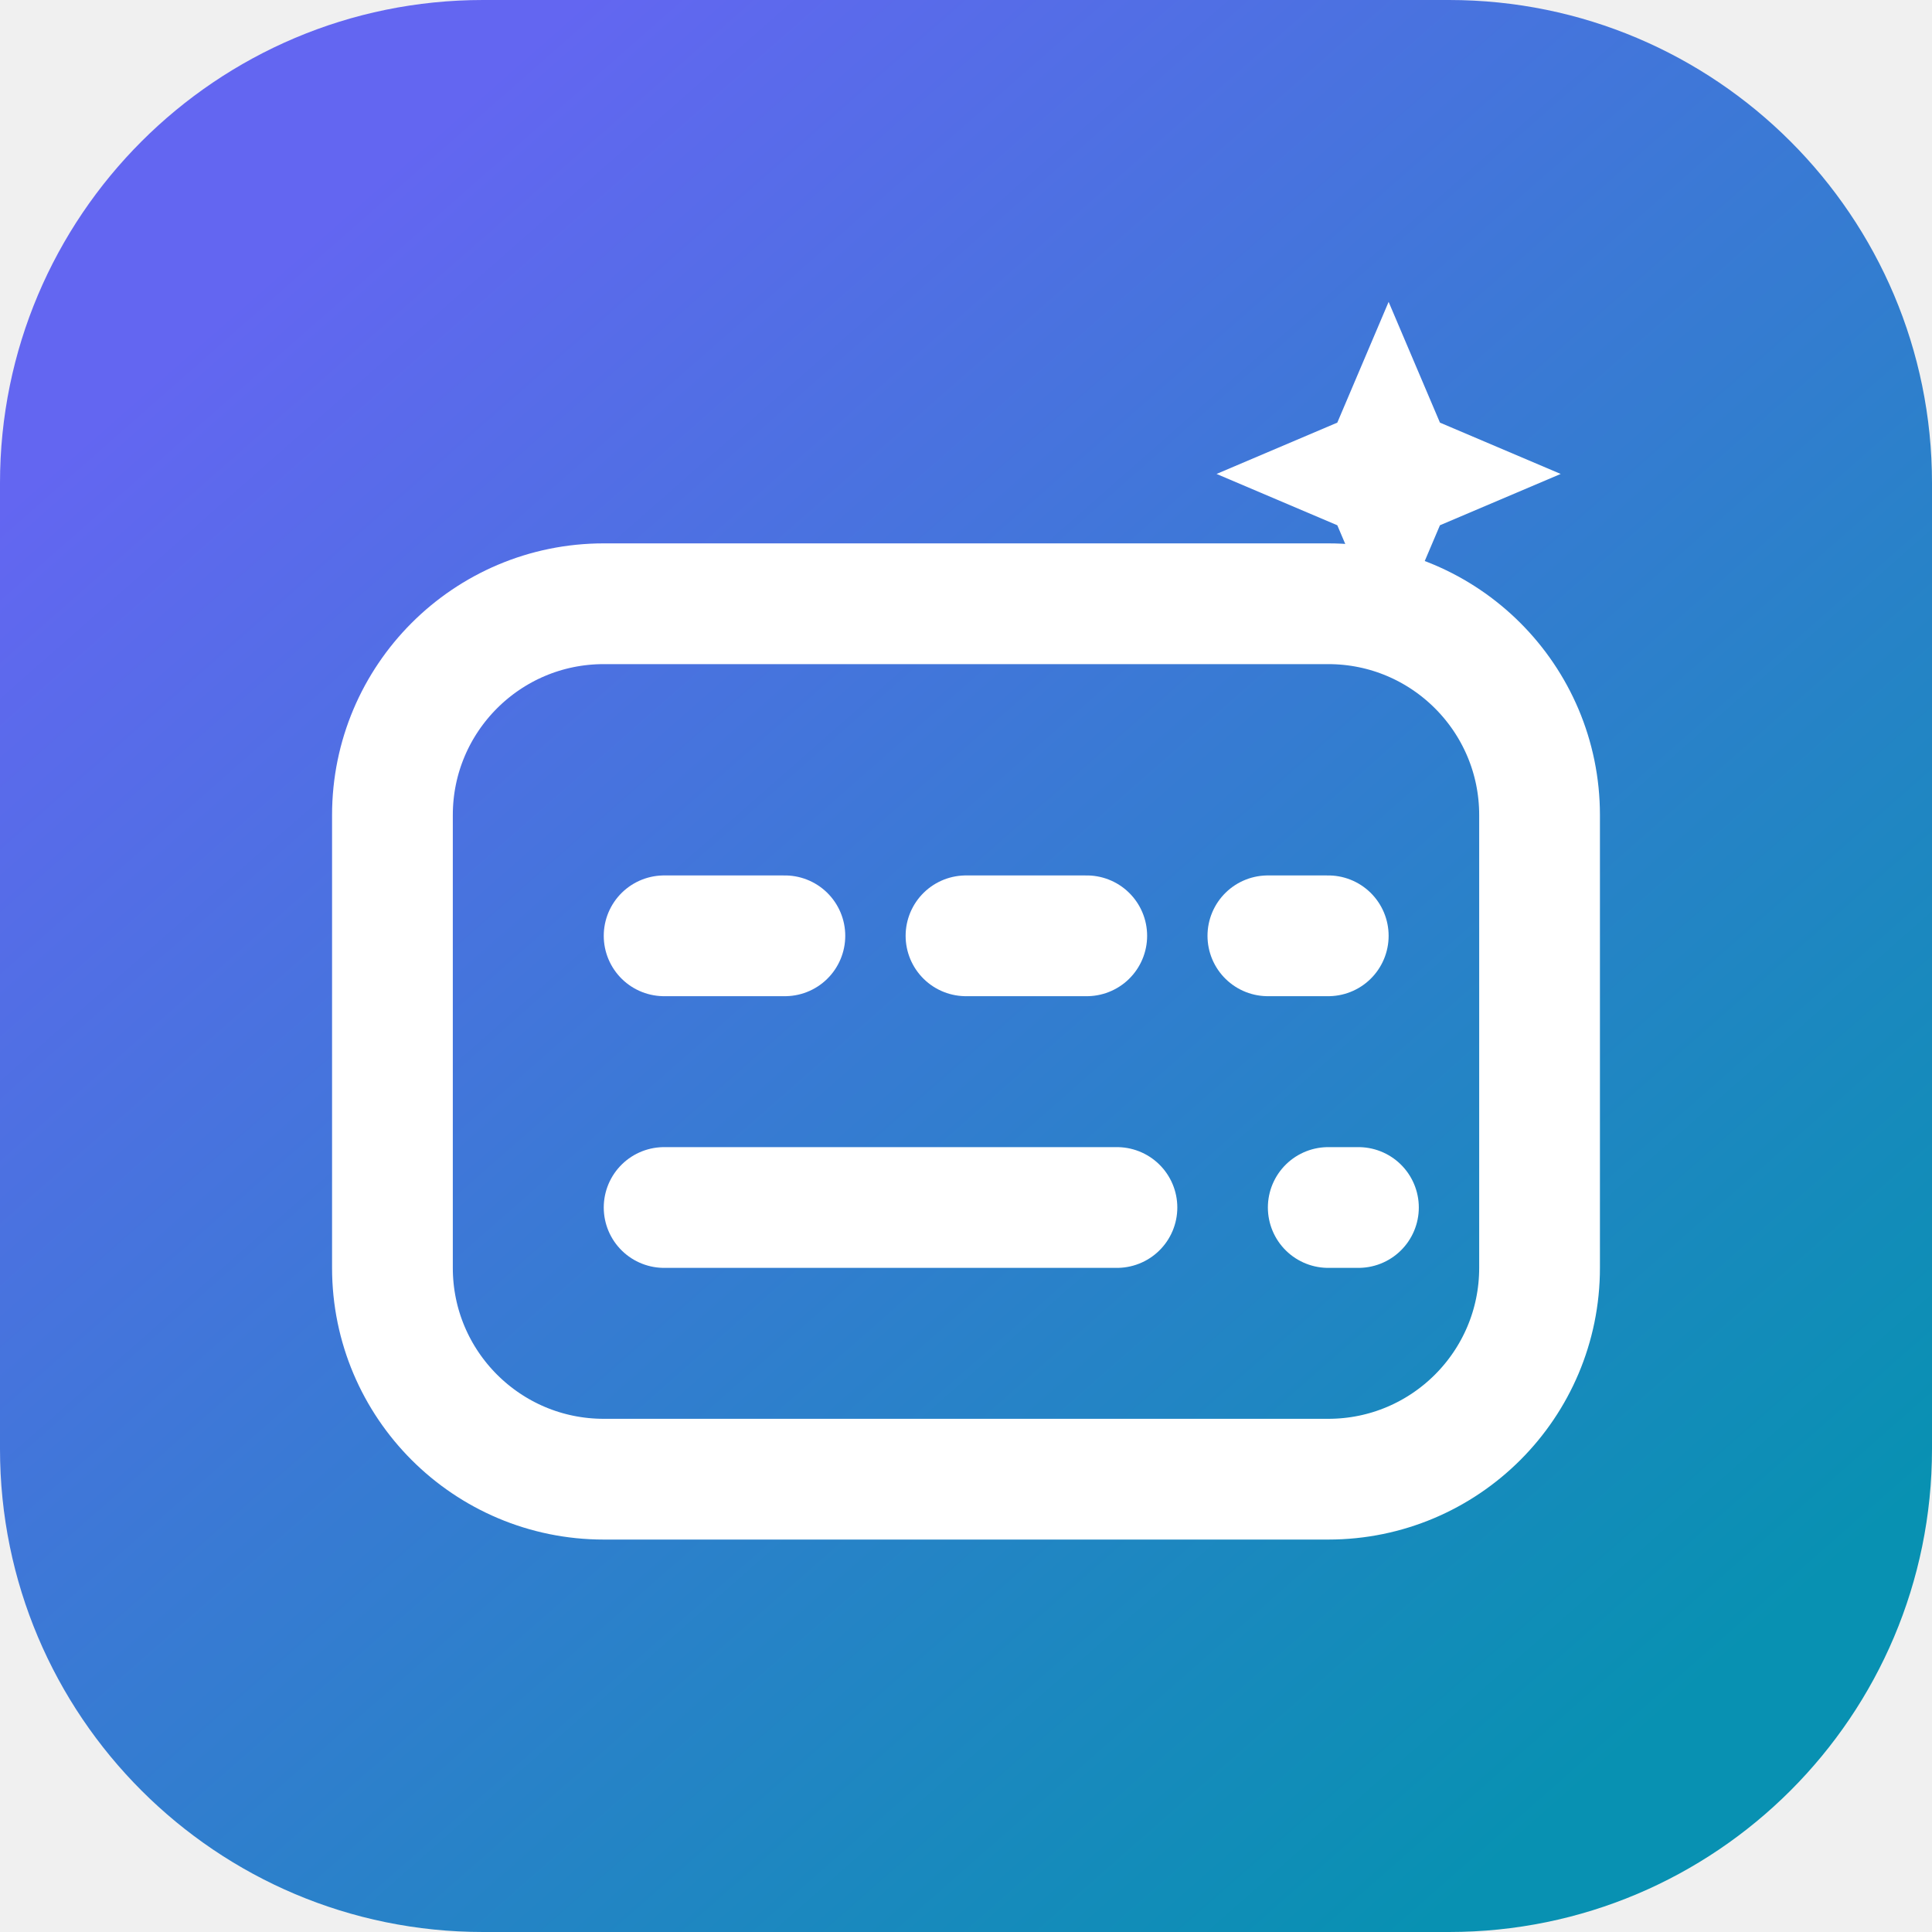
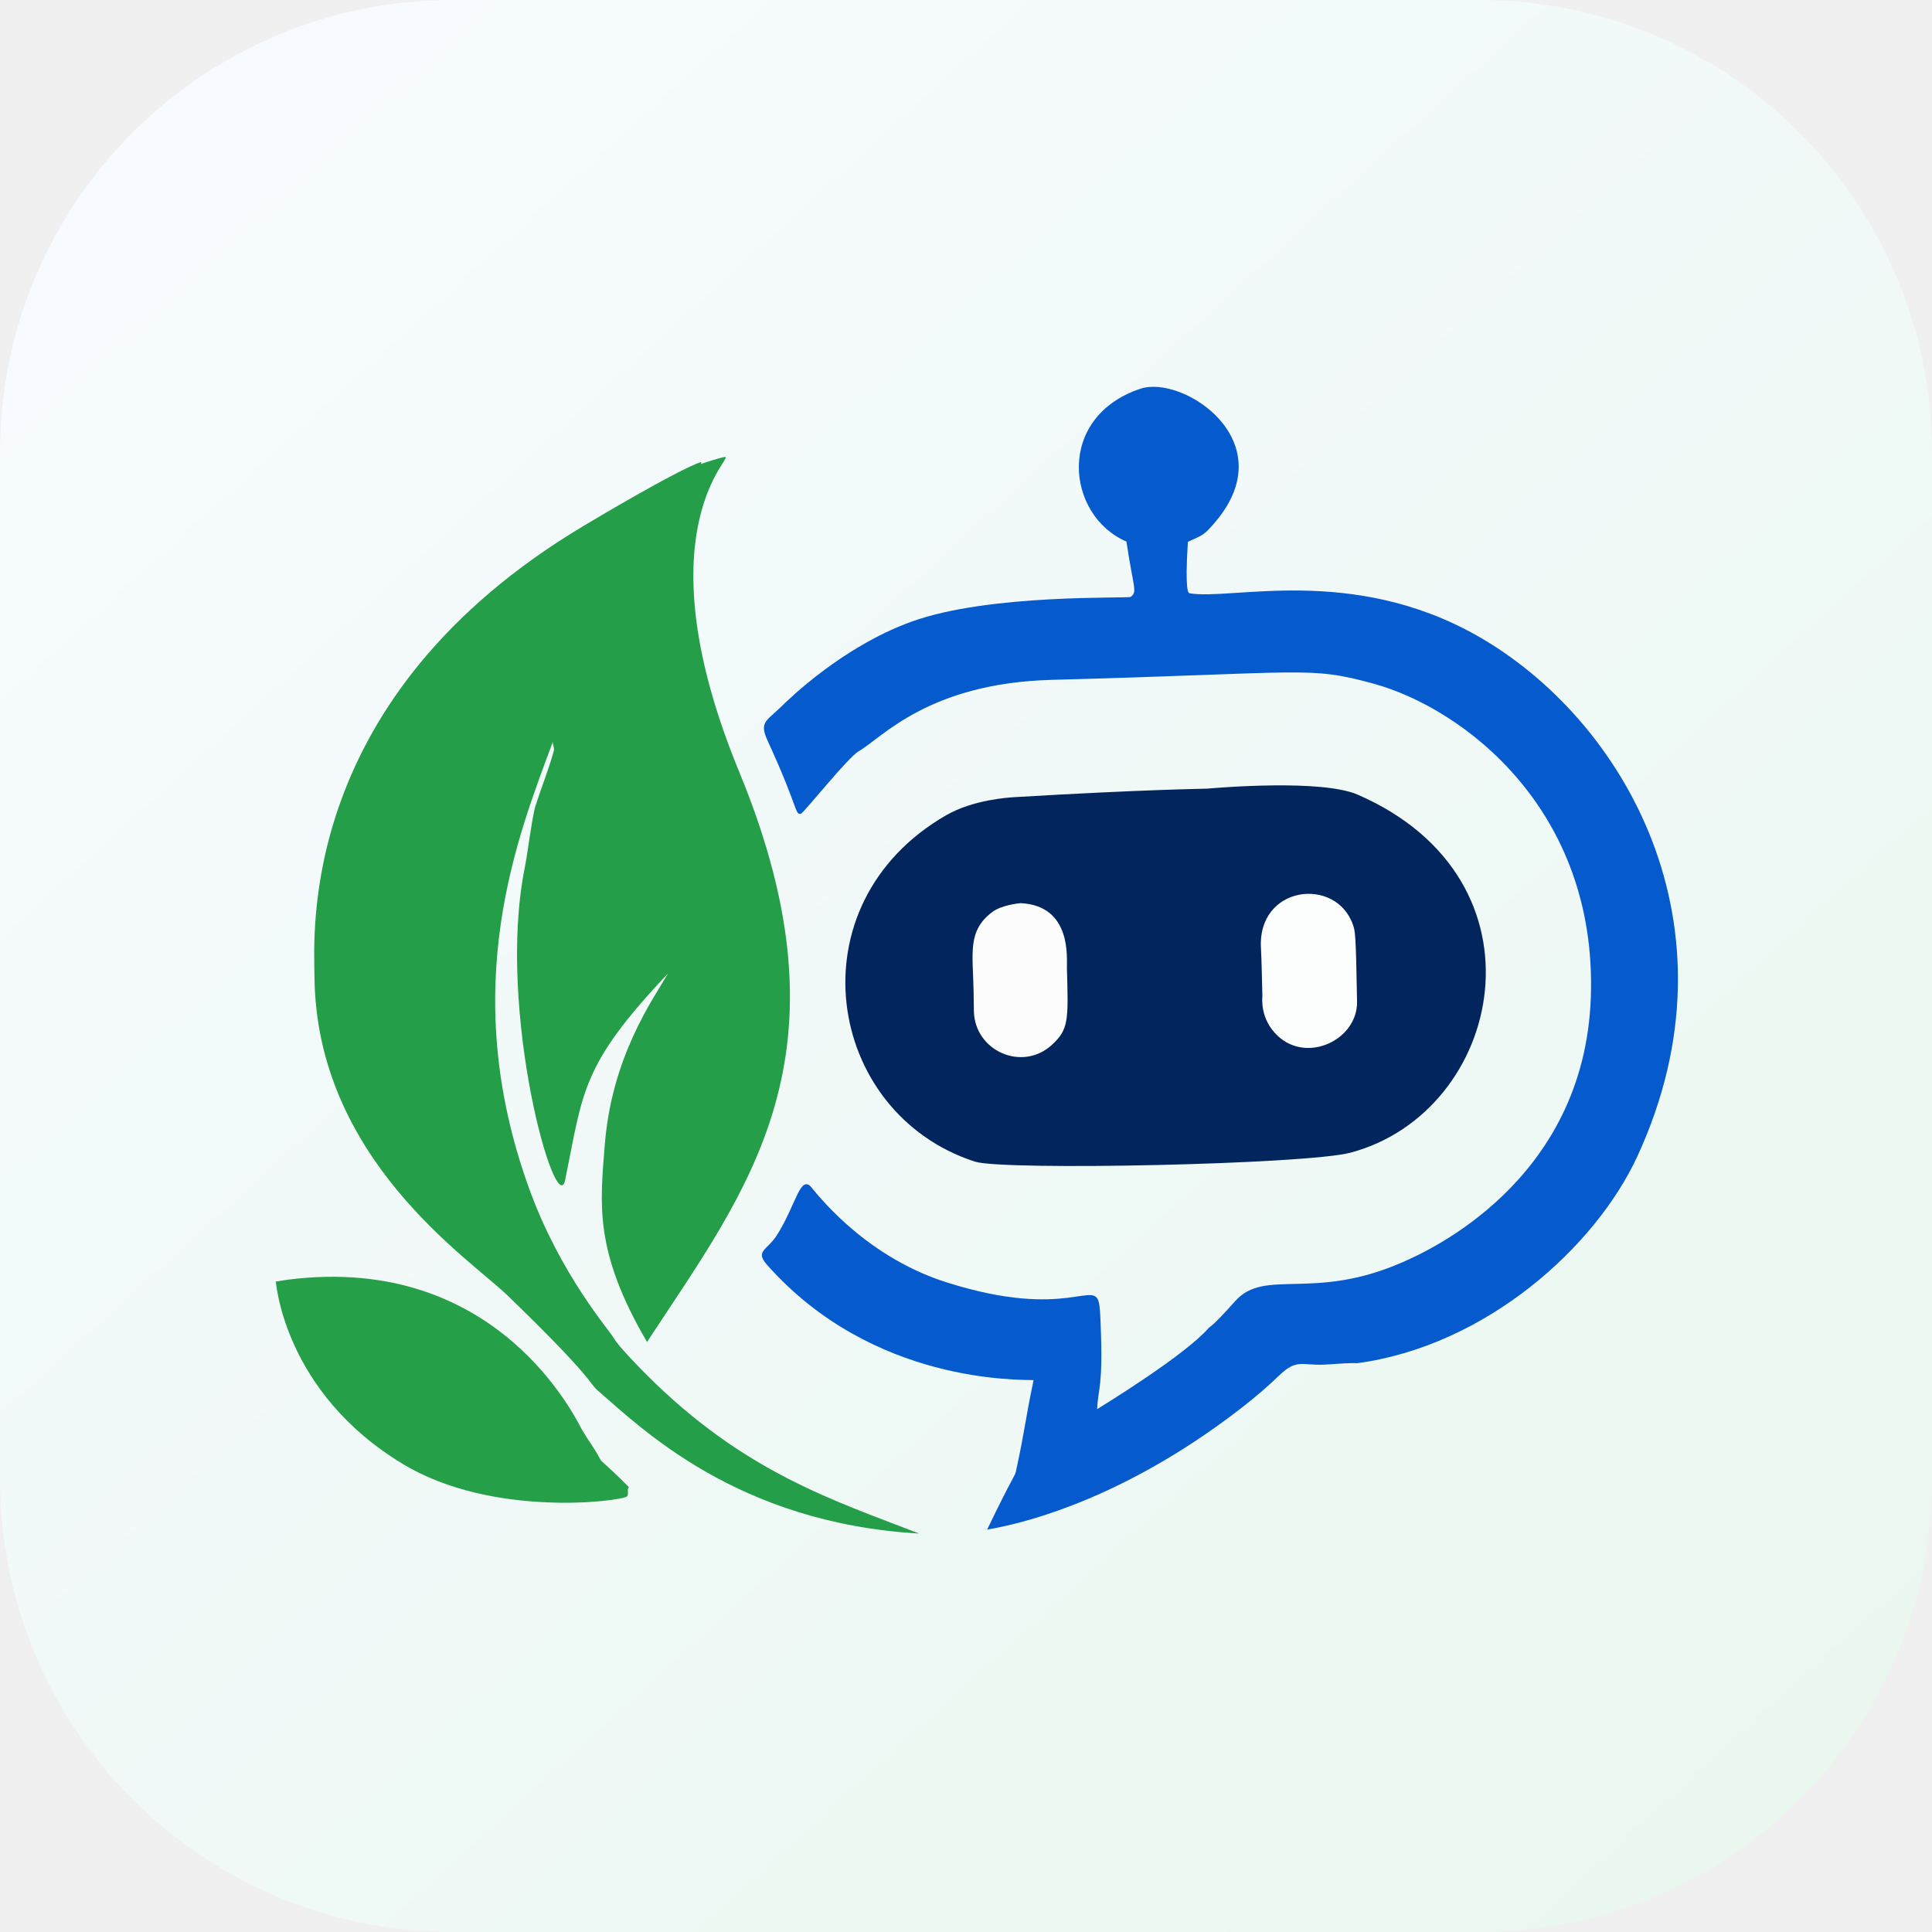
- <svg xmlns="http://www.w3.org/2000/svg" viewBox="0 0 64 64" role="img" aria-label="oh-my-rime Agent">
+ <svg xmlns="http://www.w3.org/2000/svg" viewBox="0 0 64 64" role="img" aria-labelledby="favicon-title">
  <defs>
-     <linearGradient id="brand" x1="10" y1="8" x2="54" y2="58" gradientUnits="userSpaceOnUse">
-       <stop offset="0" stop-color="#6366f1" />
-       <stop offset="1" stop-color="#0891b2" />
+     <linearGradient id="favicon-bg" x1="7" y1="5" x2="58" y2="61" gradientUnits="userSpaceOnUse">
+       <stop offset="0" stop-color="#f7fbff" />
+       <stop offset="1" stop-color="#eaf7ef" />
    </linearGradient>
  </defs>
-   <rect width="64" height="64" rx="16" fill="url(#brand)" />
-   <rect x="13" y="20" width="38" height="29" rx="7" fill="none" stroke="#fff" stroke-width="4" />
-   <path d="M22 31h4m6 0h4m6 0h2M22 40h15m7 0h1" fill="none" stroke="#fff" stroke-width="4" stroke-linecap="round" />
-   <path d="M46 10l1.7 4 4 1.7-4 1.7-1.7 4-1.7-4-4-1.7 4-1.7 1.7-4z" fill="#fff" />
+   <rect width="64" height="64" rx="15" fill="url(#favicon-bg)" />
+   <g transform="translate(5 11) scale(.038)">
+     <g transform="matrix(1.708186 0 0 1.708186 -137.7076 -191.0455)">
+       <path d="M361.384 179.13c.985-.333 11.949-4.037 12.52-3.458 1.9 1.928-42.433 40.914 6.969 160.706 59.955 145.377 3.55 213.33-47.078 290.874-27-46.214-24.02-69.968-21.55-100.812 3.599-44.926 24.428-73.796 32.274-87.302-44.534 47.078-43.266 60.196-52.485 105.312-4.442 21.736-35.297-85.995-20.688-158.98 1.396-6.975 3.888-26.76 5.508-31.831 3.017-9.439 6.79-18.644 9.392-28.206.408-1.501-.863-3.143-.455-4.644-17.868 48.119-49.422 125.652-11.997 228.617 15.832 43.557 41.065 72.241 42.972 75.752 2.364 4.354 15.161 17.178 16.568 18.588 50.073 50.178 96.046 64.432 139.314 81.244-92.701-5.317-141.715-53.681-164.347-73.283-4.021-3.483-1.632-5.617-45.752-48.253-19.452-18.799-97.705-69.902-98.475-162.846-.185-22.449-8.557-142.792 137.544-229.978 4.673-2.789 47.538-28.368 59.766-32.5Z" fill="#249e48" />
+       <path d="M585.615 140.75c21.616-7.218 73.38 26.626 38.178 68.004-5.738 6.745-5.947 6.47-13.992 10.147-1.619 26.066.333 26.131.924 26.237 20.895 3.762 82.459-14.645 146.614 21.627 74.845 42.316 136.091 148.012 81.907 265.604-21.397 46.435-77.269 96.72-142.775 105.663-1.186.162-1.06-.426-14.939.646-13.804 1.067-15.635-3.618-25.659 6.119-16.191 15.728-38.653 30.59-42.226 32.954-54.574 36.109-97.191 43.632-106.292 45.238 13.237-27.505 14.135-27.109 14.696-29.7 5.035-23.27 4.153-23.259 9.008-46.595-6.594-.339-81.891 2.24-135.993-58.788-6.438-7.262.18-7.391 5.248-15.558 9.446-15.221 11.452-29.667 16.894-24.572 1.282 1.201 25.889 35.153 69.191 48.949 62.956 20.057 76.25-2.746 78.227 11.757.455 3.34.537 6.723.673 10.092 1.291 32.054-1.326 31.732-1.794 42.922 4.78-2.94 44.676-27.496 56.757-41.237 1.034-1.176 1.692-.409 13.751-13.944 15.109-16.958 39.702.306 85.477-19.844 12.128-5.338 92.576-40.751 95.943-135.012 3.427-95.922-65.154-147.613-110.838-160.171-33.361-9.171-33.864-5.413-164.162-1.958-63.062 1.672-86.621 29.493-98.601 36.416-5.611 3.242-28.162 31.672-29.514 31.896-3.218.533-.959-2.362-16.927-37.104-4.437-9.652-.907-9.955 6.743-17.415 4.548-4.434 31.499-30.713 66.455-43.432 39.958-14.538 110.82-11.729 112.073-12.723 3.446-2.735 1.494-3.649-2.222-28.207-30.927-13.357-36.204-63.537 7.174-78.017Z" fill="#055bce" />
+       <path d="M619.494 344.854c6.142-.517 58.584-4.934 76.986 3.073 100.135 43.573 74.198 161.982-3.698 182.698-22.707 6.039-177.264 9.258-191.679 4.564-76.323-24.745-93.448-131.396-14.645-176.772 13.842-7.971 31.963-9.051 34.841-9.223 66.435-3.96 97.103-4.248 98.195-4.34Z" fill="#01255c" />
+       <path d="M150.502 595.44c108.068-13.758 147.798 72.765 150.287 76.913 4.564 7.607 4.96 7.1 9.183 14.844.779 1.429 1.23.803 14.618 14.16-1.307.959.196 3.776-1.111 4.735-3.351 2.461-68.477 10.961-114.064-16.442-60.867-36.59-64.854-92.412-65.082-93.256l6.169-.954Z" fill="#269f49" />
+       <path d="M647.816 450.491c-.042-1.917-.43-19.711-.705-23.965-2.093-32.366 38.563-37.135 47.031-11.913.991 2.953 1.421 4.234 2.001 38.888.324 19.358-25.172 31.675-40.334 17.664-9.535-8.811-7.972-19.887-7.993-20.674Z" fill="#fcfdfd" />
+       <path d="M524.5 403.283c26.231 1.328 23.429 28.27 23.572 33.225.763 26.523.955 31.119-7.562 39.002-15.21 14.079-39.468 3.161-39.908-17.012-.018-.8.018-.767-.156-9.997-.373-19.806-3.232-30.939 9.383-40.587 4.804-3.674 13.446-4.513 14.671-4.631Z" fill="#fcfcfd" />
+     </g>
+   </g>
</svg>
